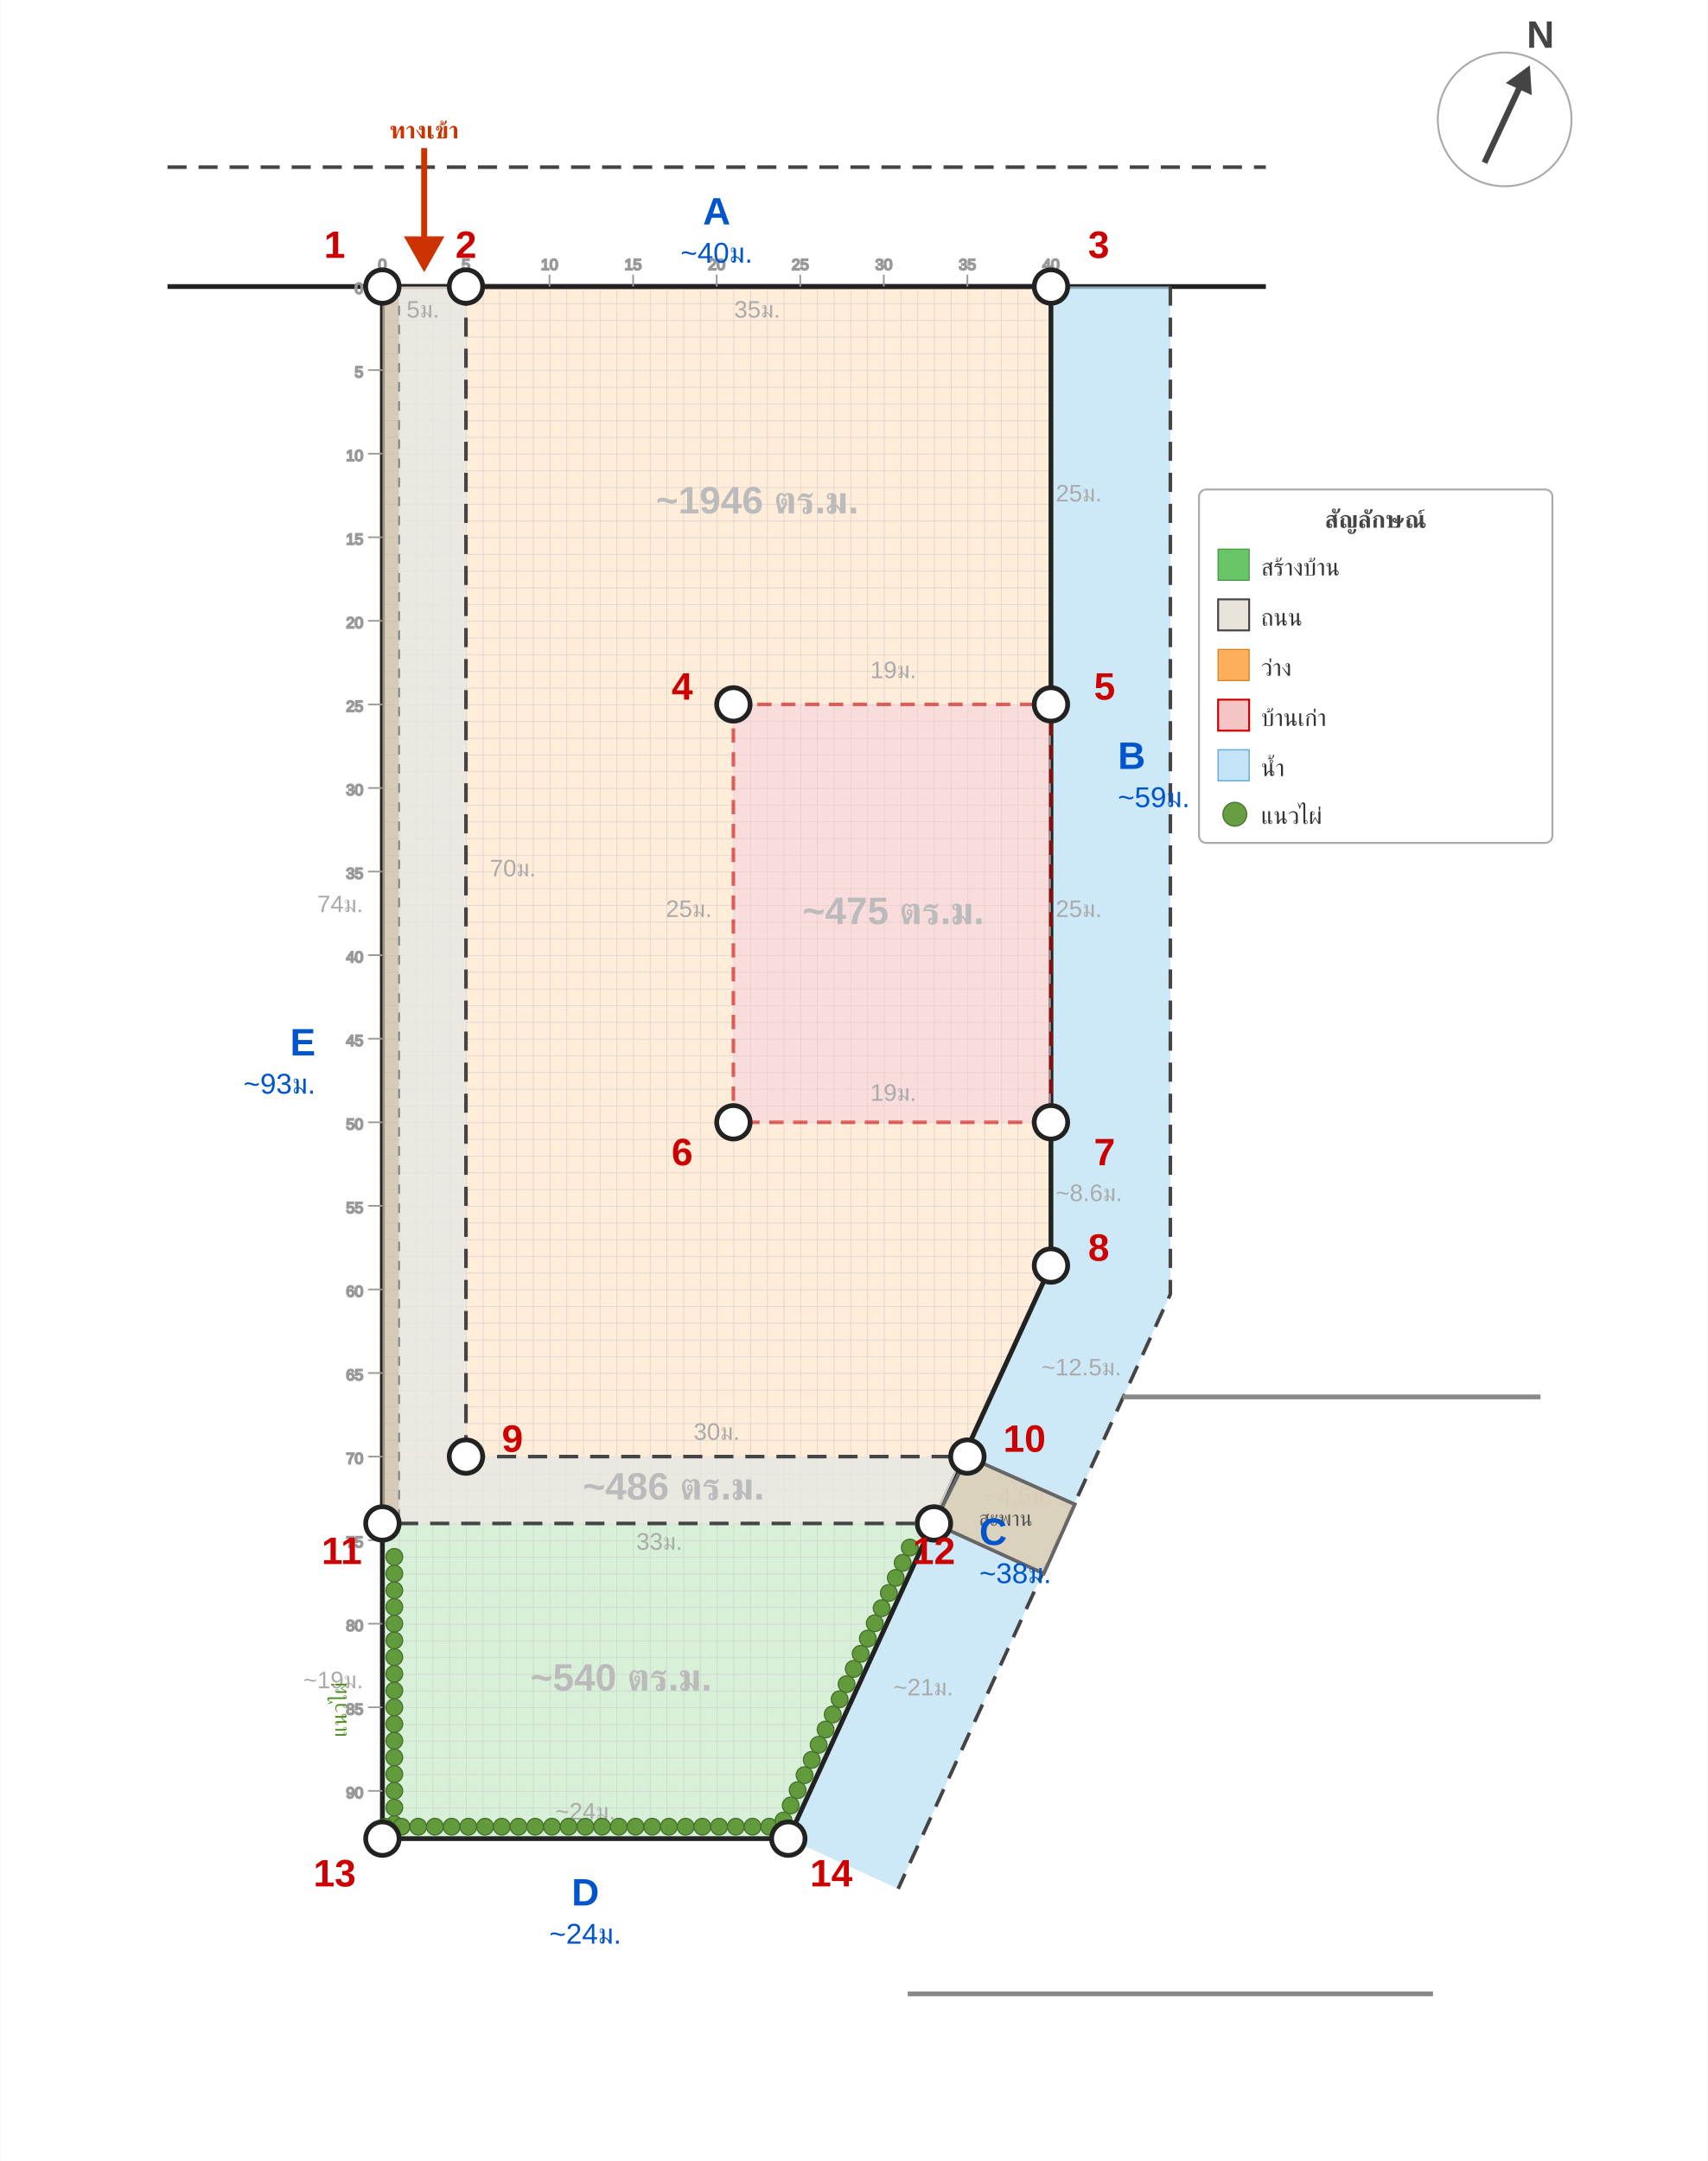
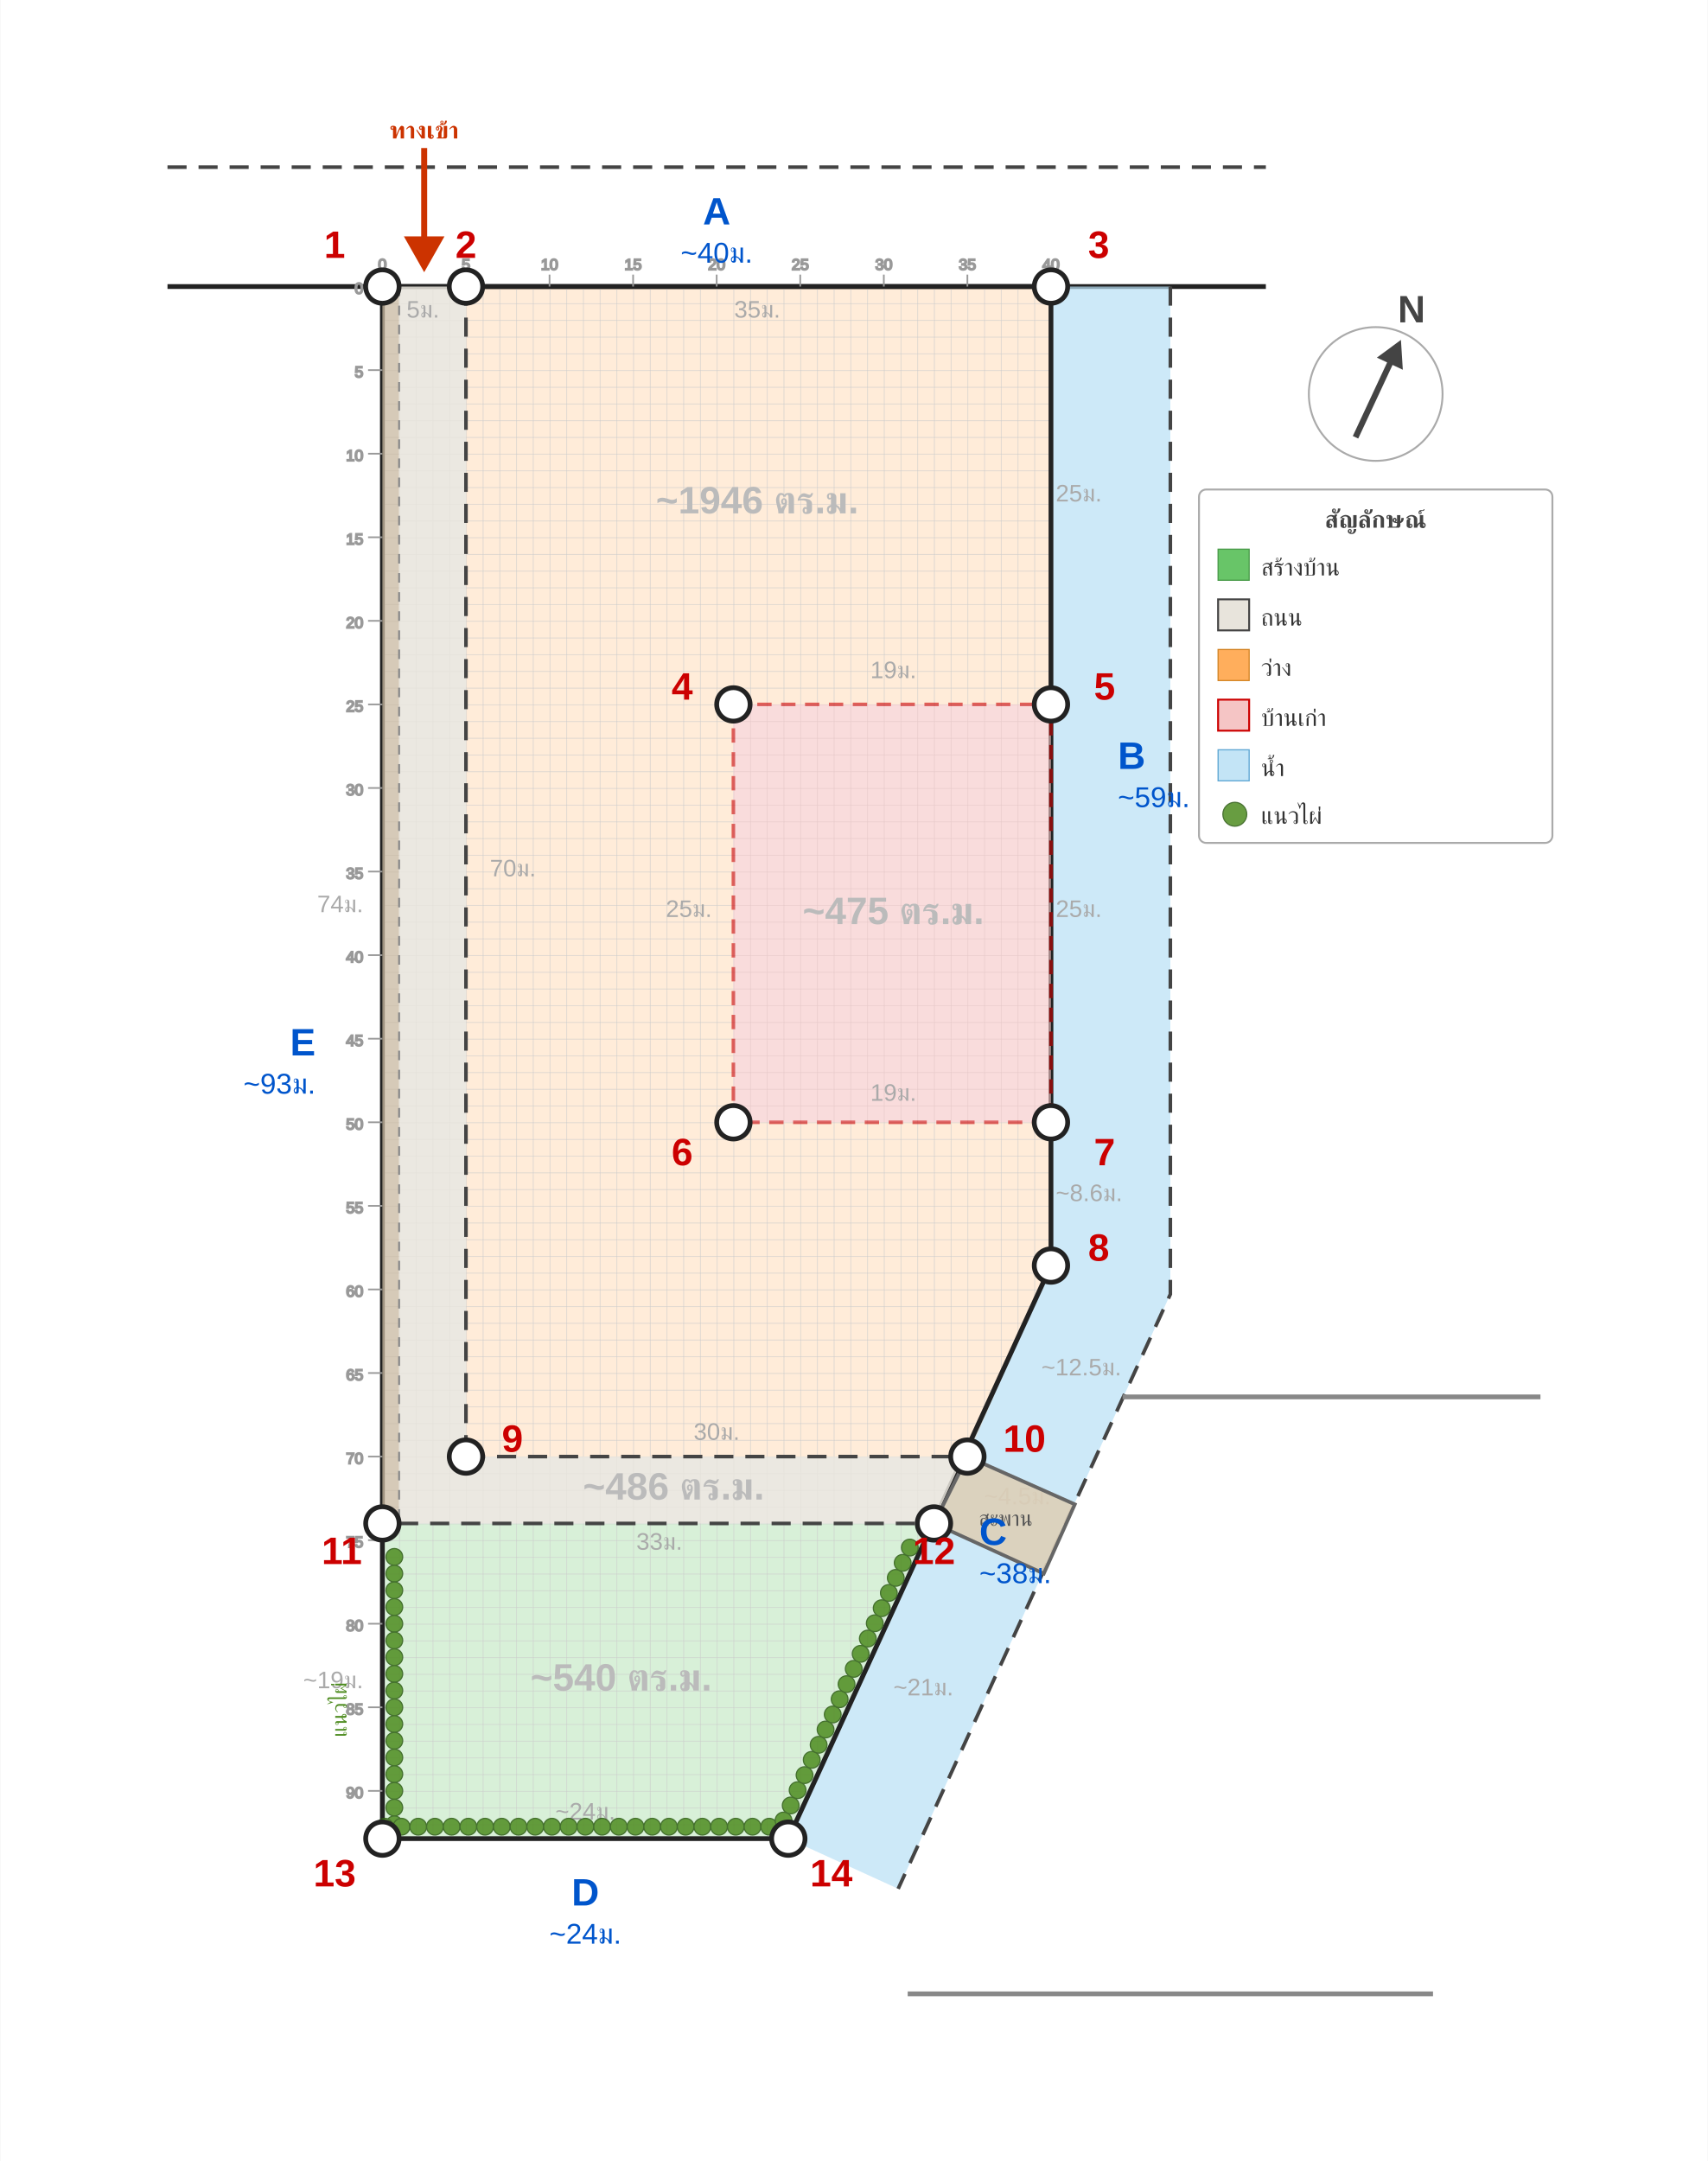
<svg xmlns="http://www.w3.org/2000/svg" viewBox="-10 10 715 905" width="1610" height="2037">
  <rect x="-10" y="10" width="715" height="905" fill="white" />
  <defs>
    <pattern id="grid1m" x="150" y="130" width="7" height="7" patternUnits="userSpaceOnUse">
      <line x1="0" y1="0" x2="7" y2="0" stroke="#ccc" stroke-width="0.4" />
      <line x1="0" y1="0" x2="0" y2="7" stroke="#ccc" stroke-width="0.4" />
    </pattern>
  </defs>
  <line x1="60" y1="80" x2="520" y2="80" stroke="#444" stroke-width="1.5" stroke-dasharray="8,5" />
  <line x1="60" y1="130" x2="520" y2="130" stroke="#222" stroke-width="2" />
  <polygon points="430,130 480,130 480,552 366,801 320,780 430,540" fill="#b8dff5" stroke="none" opacity="0.7" />
  <polyline points="480,130 480,552 366,801" fill="none" stroke="#444" stroke-width="1.5" stroke-dasharray="8,5" />
  <polygon points="150,648 381,648 320,780 150,780" fill="#4dbb4d" opacity="0.22" stroke="none" />
  <polygon points="185,130 430,130 430,305 297,305 297,480 430,480 430,540 395,620 185,620" fill="#ffa040" opacity="0.20" stroke="none" />
  <polygon points="150,130 430,130 430,540 320,780 150,780" fill="url(#grid1m)" stroke="none" />
  <polygon points="       150,130       430,130       430,540       320,780       150,780     " fill="none" stroke="#222" stroke-width="2" stroke-linejoin="round" />
  <g stroke="#999" stroke-width="0.7" fill="#999" font-family="Arial" font-size="6.5" text-anchor="middle">
    <line x1="150" y1="125" x2="150" y2="130" />
    <text x="150" y="123">0</text>
    <line x1="185" y1="125" x2="185" y2="130" />
    <text x="185" y="123">5</text>
    <line x1="220" y1="125" x2="220" y2="130" />
    <text x="220" y="123">10</text>
    <line x1="255" y1="125" x2="255" y2="130" />
    <text x="255" y="123">15</text>
    <line x1="290" y1="125" x2="290" y2="130" />
    <text x="290" y="123">20</text>
    <line x1="325" y1="125" x2="325" y2="130" />
    <text x="325" y="123">25</text>
    <line x1="360" y1="125" x2="360" y2="130" />
    <text x="360" y="123">30</text>
    <line x1="395" y1="125" x2="395" y2="130" />
    <text x="395" y="123">35</text>
    <line x1="430" y1="125" x2="430" y2="130" />
    <text x="430" y="123">40</text>
  </g>
  <g stroke="#999" stroke-width="0.7" fill="#999" font-family="Arial" font-size="6.5" text-anchor="end">
    <line x1="144" y1="130" x2="150" y2="130" />
    <text x="142" y="133">0</text>
    <line x1="144" y1="165" x2="150" y2="165" />
    <text x="142" y="168">5</text>
    <line x1="144" y1="200" x2="150" y2="200" />
    <text x="142" y="203">10</text>
    <line x1="144" y1="235" x2="150" y2="235" />
    <text x="142" y="238">15</text>
    <line x1="144" y1="270" x2="150" y2="270" />
    <text x="142" y="273">20</text>
    <line x1="144" y1="305" x2="150" y2="305" />
    <text x="142" y="308">25</text>
    <line x1="144" y1="340" x2="150" y2="340" />
    <text x="142" y="343">30</text>
    <line x1="144" y1="375" x2="150" y2="375" />
    <text x="142" y="378">35</text>
    <line x1="144" y1="410" x2="150" y2="410" />
    <text x="142" y="413">40</text>
    <line x1="144" y1="445" x2="150" y2="445" />
    <text x="142" y="448">45</text>
    <line x1="144" y1="480" x2="150" y2="480" />
    <text x="142" y="483">50</text>
    <line x1="144" y1="515" x2="150" y2="515" />
    <text x="142" y="518">55</text>
    <line x1="144" y1="550" x2="150" y2="550" />
    <text x="142" y="553">60</text>
    <line x1="144" y1="585" x2="150" y2="585" />
    <text x="142" y="588">65</text>
    <line x1="144" y1="620" x2="150" y2="620" />
    <text x="142" y="623">70</text>
    <line x1="144" y1="655" x2="150" y2="655" />
    <text x="142" y="658">75</text>
    <line x1="144" y1="690" x2="150" y2="690" />
    <text x="142" y="693">80</text>
    <line x1="144" y1="725" x2="150" y2="725" />
    <text x="142" y="728">85</text>
    <line x1="144" y1="760" x2="150" y2="760" />
    <text x="142" y="763">90</text>
  </g>
  <rect x="150" y="130" width="7" height="518" fill="#c8b8a0" opacity="0.75" />
  <rect x="157" y="130" width="28" height="490" fill="#e8e4dc" opacity="0.85" />
  <polygon points="157,620 393.3,620 380.5,648 157,648" fill="#e8e4dc" opacity="0.85" />
  <line x1="185" y1="130" x2="185" y2="620" stroke="#444" stroke-width="1.5" stroke-dasharray="8,5" />
  <line x1="157" y1="130" x2="157" y2="648" stroke="#888" stroke-width="0.8" stroke-dasharray="4,4" />
  <line x1="185" y1="620" x2="393.3" y2="620" stroke="#444" stroke-width="1.5" stroke-dasharray="8,5" />
  <line x1="157" y1="648" x2="380.5" y2="648" stroke="#444" stroke-width="1.5" stroke-dasharray="8,5" />
  <rect x="297" y="305" width="133" height="175" fill="#f5c5c5" opacity="0.6" stroke="#c00" stroke-width="1.5" stroke-dasharray="6,4" />
  <text x="272" y="638" font-family="Arial" font-size="16" font-weight="bold" fill="#bbb" text-anchor="middle">~486 ตร.ม.</text>
  <text x="364" y="397" font-family="Arial" font-size="16" font-weight="bold" fill="#bbb" text-anchor="middle">~475 ตร.ม.</text>
  <text x="307" y="225" font-family="Arial" font-size="16" font-weight="bold" fill="#bbb" text-anchor="middle">~1946 ตร.ม.</text>
  <text x="250" y="718" font-family="Arial" font-size="16" font-weight="bold" fill="#bbb" text-anchor="middle">~540 ตร.ม.</text>
  <g font-family="Arial" font-size="10" fill="#aaa">
    <text x="167" y="143" text-anchor="middle">5ม.</text>
    <text x="307" y="143" text-anchor="middle">35ม.</text>
    <text x="142" y="392" text-anchor="end">74ม.</text>
    <text x="142" y="717" text-anchor="end">~19ม.</text>
    <text x="235" y="772" text-anchor="middle">~24ม.</text>
    <text x="426" y="586" text-anchor="start">~12.5ม.</text>
    <text x="402" y="640" text-anchor="start">~4.5ม.</text>
    <text x="364" y="720" text-anchor="start">~21ม.</text>
    <text x="432" y="220" text-anchor="start">25ม.</text>
    <text x="432" y="394" text-anchor="start">25ม.</text>
    <text x="432" y="513" text-anchor="start">~8.6ม.</text>
    <text x="195" y="377" text-anchor="start">70ม.</text>
    <text x="290" y="613" text-anchor="middle">30ม.</text>
    <text x="266" y="659" text-anchor="middle">33ม.</text>
    <text x="364" y="294" text-anchor="middle">19ม.</text>
    <text x="288" y="394" text-anchor="end">25ม.</text>
    <text x="364" y="471" text-anchor="middle">19ม.</text>
  </g>
  <g id="bamboo-line" fill="#4e8c20" stroke="#2a5a10" stroke-width="0.5" opacity="0.85">
    <circle cx="155" cy="662" r="3.5" />
    <circle cx="155" cy="669" r="3.5" />
    <circle cx="155" cy="676" r="3.5" />
    <circle cx="155" cy="683" r="3.5" />
    <circle cx="155" cy="690" r="3.5" />
    <circle cx="155" cy="697" r="3.5" />
    <circle cx="155" cy="704" r="3.5" />
    <circle cx="155" cy="711" r="3.5" />
    <circle cx="155" cy="718" r="3.5" />
    <circle cx="155" cy="725" r="3.5" />
    <circle cx="155" cy="732" r="3.5" />
    <circle cx="155" cy="739" r="3.5" />
    <circle cx="155" cy="746" r="3.5" />
    <circle cx="155" cy="753" r="3.5" />
    <circle cx="155" cy="760" r="3.5" />
    <circle cx="155" cy="767" r="3.5" />
    <circle cx="155" cy="774" r="3.5" />
    <circle cx="151" cy="775" r="3.5" />
    <circle cx="158" cy="775" r="3.5" />
    <circle cx="165" cy="775" r="3.5" />
    <circle cx="172" cy="775" r="3.5" />
    <circle cx="179" cy="775" r="3.5" />
    <circle cx="186" cy="775" r="3.5" />
    <circle cx="193" cy="775" r="3.5" />
    <circle cx="200" cy="775" r="3.5" />
    <circle cx="207" cy="775" r="3.5" />
    <circle cx="214" cy="775" r="3.5" />
    <circle cx="221" cy="775" r="3.5" />
    <circle cx="228" cy="775" r="3.5" />
    <circle cx="235" cy="775" r="3.5" />
    <circle cx="242" cy="775" r="3.5" />
    <circle cx="249" cy="775" r="3.5" />
    <circle cx="256" cy="775" r="3.5" />
    <circle cx="263" cy="775" r="3.5" />
    <circle cx="270" cy="775" r="3.5" />
    <circle cx="277" cy="775" r="3.5" />
    <circle cx="284" cy="775" r="3.5" />
    <circle cx="291" cy="775" r="3.5" />
    <circle cx="298" cy="775" r="3.5" />
    <circle cx="305" cy="775" r="3.5" />
    <circle cx="312" cy="775" r="3.5" />
    <circle cx="319" cy="775" r="3.5" />
    <circle cx="318.0" cy="772.4" r="3.5" />
    <circle cx="321.0" cy="766.1" r="3.5" />
    <circle cx="323.9" cy="759.7" r="3.5" />
    <circle cx="326.8" cy="753.4" r="3.5" />
    <circle cx="329.8" cy="747.0" r="3.5" />
    <circle cx="332.7" cy="740.7" r="3.5" />
    <circle cx="335.6" cy="734.3" r="3.5" />
    <circle cx="338.6" cy="728.0" r="3.5" />
    <circle cx="341.5" cy="721.6" r="3.5" />
    <circle cx="344.4" cy="715.3" r="3.5" />
    <circle cx="347.4" cy="708.9" r="3.5" />
    <circle cx="350.3" cy="702.6" r="3.5" />
    <circle cx="353.3" cy="696.2" r="3.5" />
    <circle cx="356.2" cy="689.8" r="3.5" />
    <circle cx="359.1" cy="683.5" r="3.5" />
    <circle cx="362.1" cy="677.1" r="3.5" />
    <circle cx="365.0" cy="670.8" r="3.5" />
    <circle cx="367.9" cy="664.5" r="3.5" />
    <circle cx="370.9" cy="658.1" r="3.5" />
  </g>
  <text x="135" y="726" font-family="Arial" font-size="9" fill="#4e8c20" text-anchor="middle" transform="rotate(-90,135,726)">แนวไผ่</text>
  <polygon points="395,620 440,640 427,669 381,648" fill="#ddd0b8" fill-opacity="0.9" stroke="#666" stroke-width="1.5" />
  <text x="411" y="649" font-family="Arial" font-size="9" fill="#555" text-anchor="middle">สะพาน</text>
  <line x1="460" y1="595" x2="635" y2="595" stroke="#888" stroke-width="2" />
  <line x1="370" y1="845" x2="590" y2="845" stroke="#888" stroke-width="2" />
  <circle cx="150" cy="130" r="7" fill="white" stroke="#222" stroke-width="2" />
  <circle cx="430" cy="130" r="7" fill="white" stroke="#222" stroke-width="2" />
  <circle cx="430" cy="540" r="7" fill="white" stroke="#222" stroke-width="2" />
  <circle cx="320" cy="780" r="7" fill="white" stroke="#222" stroke-width="2" />
  <circle cx="150" cy="780" r="7" fill="white" stroke="#222" stroke-width="2" />
  <circle cx="185" cy="130" r="7" fill="white" stroke="#222" stroke-width="2" />
  <circle cx="185" cy="620" r="7" fill="white" stroke="#222" stroke-width="2" />
  <circle cx="395" cy="620" r="7" fill="white" stroke="#222" stroke-width="2" />
  <circle cx="150" cy="648" r="7" fill="white" stroke="#222" stroke-width="2" />
  <circle cx="381" cy="648" r="7" fill="white" stroke="#222" stroke-width="2" />
  <circle cx="297" cy="305" r="7" fill="white" stroke="#222" stroke-width="2" />
  <circle cx="430" cy="305" r="7" fill="white" stroke="#222" stroke-width="2" />
  <circle cx="297" cy="480" r="7" fill="white" stroke="#222" stroke-width="2" />
  <circle cx="430" cy="480" r="7" fill="white" stroke="#222" stroke-width="2" />
  <text x="130" y="118" font-family="Arial" font-size="16" font-weight="bold" fill="#c00" text-anchor="middle">1</text>
  <text x="185" y="118" font-family="Arial" font-size="16" font-weight="bold" fill="#c00" text-anchor="middle">2</text>
  <text x="450" y="118" font-family="Arial" font-size="16" font-weight="bold" fill="#c00" text-anchor="middle">3</text>
  <text x="280" y="303" font-family="Arial" font-size="16" font-weight="bold" fill="#c00" text-anchor="end">4</text>
  <text x="448" y="303" font-family="Arial" font-size="16" font-weight="bold" fill="#c00" text-anchor="start">5</text>
  <text x="280" y="498" font-family="Arial" font-size="16" font-weight="bold" fill="#c00" text-anchor="end">6</text>
  <text x="448" y="498" font-family="Arial" font-size="16" font-weight="bold" fill="#c00" text-anchor="start">7</text>
  <text x="450" y="538" font-family="Arial" font-size="16" font-weight="bold" fill="#c00" text-anchor="middle">8</text>
  <text x="200" y="618" font-family="Arial" font-size="16" font-weight="bold" fill="#c00" text-anchor="start">9</text>
  <text x="410" y="618" font-family="Arial" font-size="16" font-weight="bold" fill="#c00" text-anchor="start">10</text>
  <text x="133" y="665" font-family="Arial" font-size="16" font-weight="bold" fill="#c00" text-anchor="middle">11</text>
  <text x="381" y="665" font-family="Arial" font-size="16" font-weight="bold" fill="#c00" text-anchor="middle">12</text>
  <text x="130" y="800" font-family="Arial" font-size="16" font-weight="bold" fill="#c00" text-anchor="middle">13</text>
  <text x="338" y="800" font-family="Arial" font-size="16" font-weight="bold" fill="#c00" text-anchor="middle">14</text>
  <text x="290" y="104" font-family="Arial" font-size="16" font-weight="bold" fill="#0055cc" text-anchor="middle">A</text>
  <text x="290" y="120" font-family="Arial" font-size="12" fill="#0055cc" text-anchor="middle">~40ม.</text>
  <text x="458" y="332" font-family="Arial" font-size="16" font-weight="bold" fill="#0055cc" text-anchor="start">B</text>
  <text x="458" y="348" font-family="Arial" font-size="12" fill="#0055cc" text-anchor="start">~59ม.</text>
  <text x="400" y="657" font-family="Arial" font-size="16" font-weight="bold" fill="#0055cc" text-anchor="start">C</text>
  <text x="400" y="673" font-family="Arial" font-size="12" fill="#0055cc" text-anchor="start">~38ม.</text>
  <text x="235" y="808" font-family="Arial" font-size="16" font-weight="bold" fill="#0055cc" text-anchor="middle">D</text>
  <text x="235" y="824" font-family="Arial" font-size="12" fill="#0055cc" text-anchor="middle">~24ม.</text>
  <text x="122" y="452" font-family="Arial" font-size="16" font-weight="bold" fill="#0055cc" text-anchor="end">E</text>
  <text x="122" y="468" font-family="Arial" font-size="12" fill="#0055cc" text-anchor="end">~93ม.</text>
  <text x="167.5" y="68" font-family="Arial" font-size="10" font-weight="bold" fill="#cc3300" text-anchor="middle">ทางเข้า</text>
  <line x1="167.5" y1="72" x2="167.5" y2="110" stroke="#cc3300" stroke-width="2.5" />
  <polygon points="167.5,124 159,109 176,109" fill="#cc3300" />
-   <g transform="translate(620,60)">
+   <g transform="translate(566,175)">
    <g transform="rotate(25)">
      <line x1="0" y1="20" x2="0" y2="-20" stroke="#444" stroke-width="2.5" />
      <polygon points="0,-25 -6,-14 6,-14" fill="#444" />
    </g>
    <text x="15" y="-30" font-family="Arial" font-size="16" font-weight="bold" fill="#444" text-anchor="middle">N</text>
    <circle cx="0" cy="0" r="28" fill="none" stroke="#aaa" stroke-width="0.8" />
  </g>
  <rect x="492" y="215" width="148" height="148" fill="white" stroke="#aaa" stroke-width="0.8" rx="3" />
  <text x="566" y="231" font-family="Arial" font-size="10" font-weight="bold" fill="#444" text-anchor="middle">สัญลักษณ์</text>
  <rect x="500" y="240" width="13" height="13" fill="#4dbb4d" opacity="0.85" stroke="#2a8a2a" stroke-width="0.5" />
  <text x="518" y="251" font-family="Arial" font-size="10" fill="#333">สร้างบ้าน</text>
  <rect x="500" y="261" width="13" height="13" fill="#e8e4dc" stroke="#444" stroke-width="0.8" />
  <text x="518" y="272" font-family="Arial" font-size="10" fill="#333">ถนน</text>
  <rect x="500" y="282" width="13" height="13" fill="#ffa040" opacity="0.85" stroke="#cc7000" stroke-width="0.5" />
  <text x="518" y="293" font-family="Arial" font-size="10" fill="#333">ว่าง</text>
  <rect x="500" y="303" width="13" height="13" fill="#f5c5c5" stroke="#c00" stroke-width="0.8" />
  <text x="518" y="314" font-family="Arial" font-size="10" fill="#333">บ้านเก่า</text>
  <rect x="500" y="324" width="13" height="13" fill="#b8dff5" opacity="0.85" stroke="#4499cc" stroke-width="0.5" />
  <text x="518" y="335" font-family="Arial" font-size="10" fill="#333">น้ำ</text>
  <circle cx="507" cy="351" r="5" fill="#4e8c20" stroke="#2a5a10" stroke-width="0.5" opacity="0.85" />
  <text x="518" y="355" font-family="Arial" font-size="10" fill="#333">แนวไผ่</text>
</svg>
